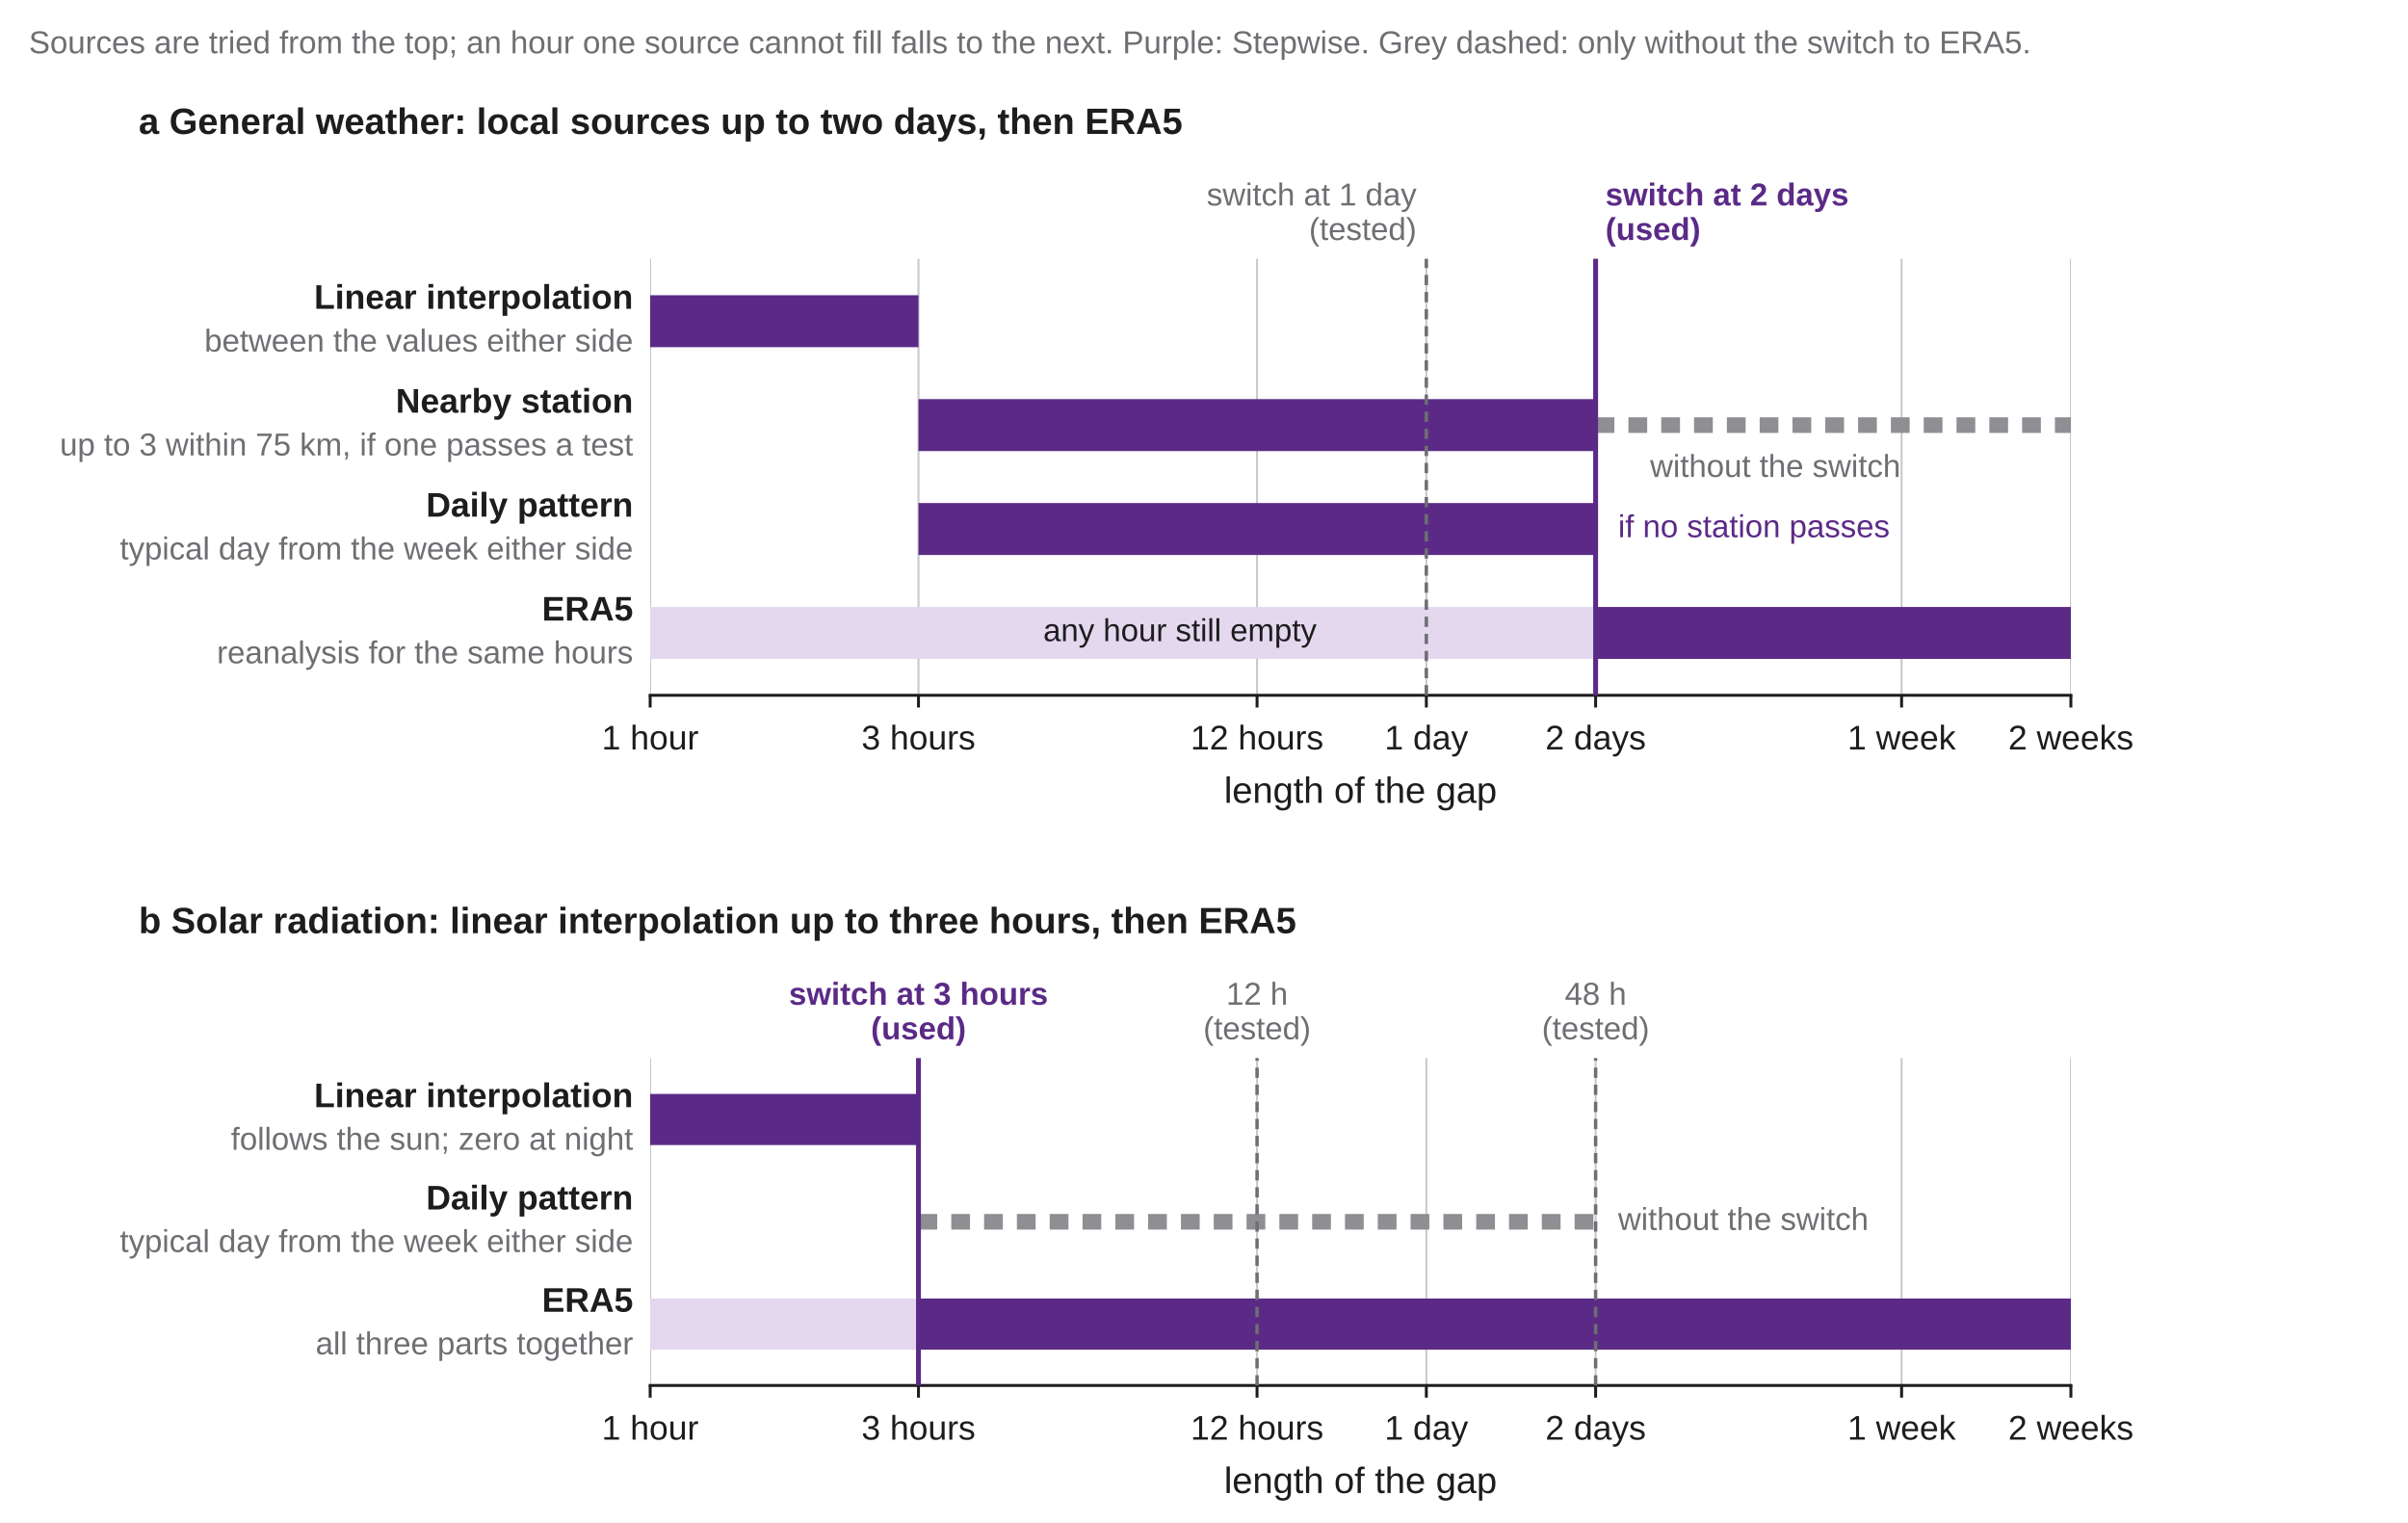
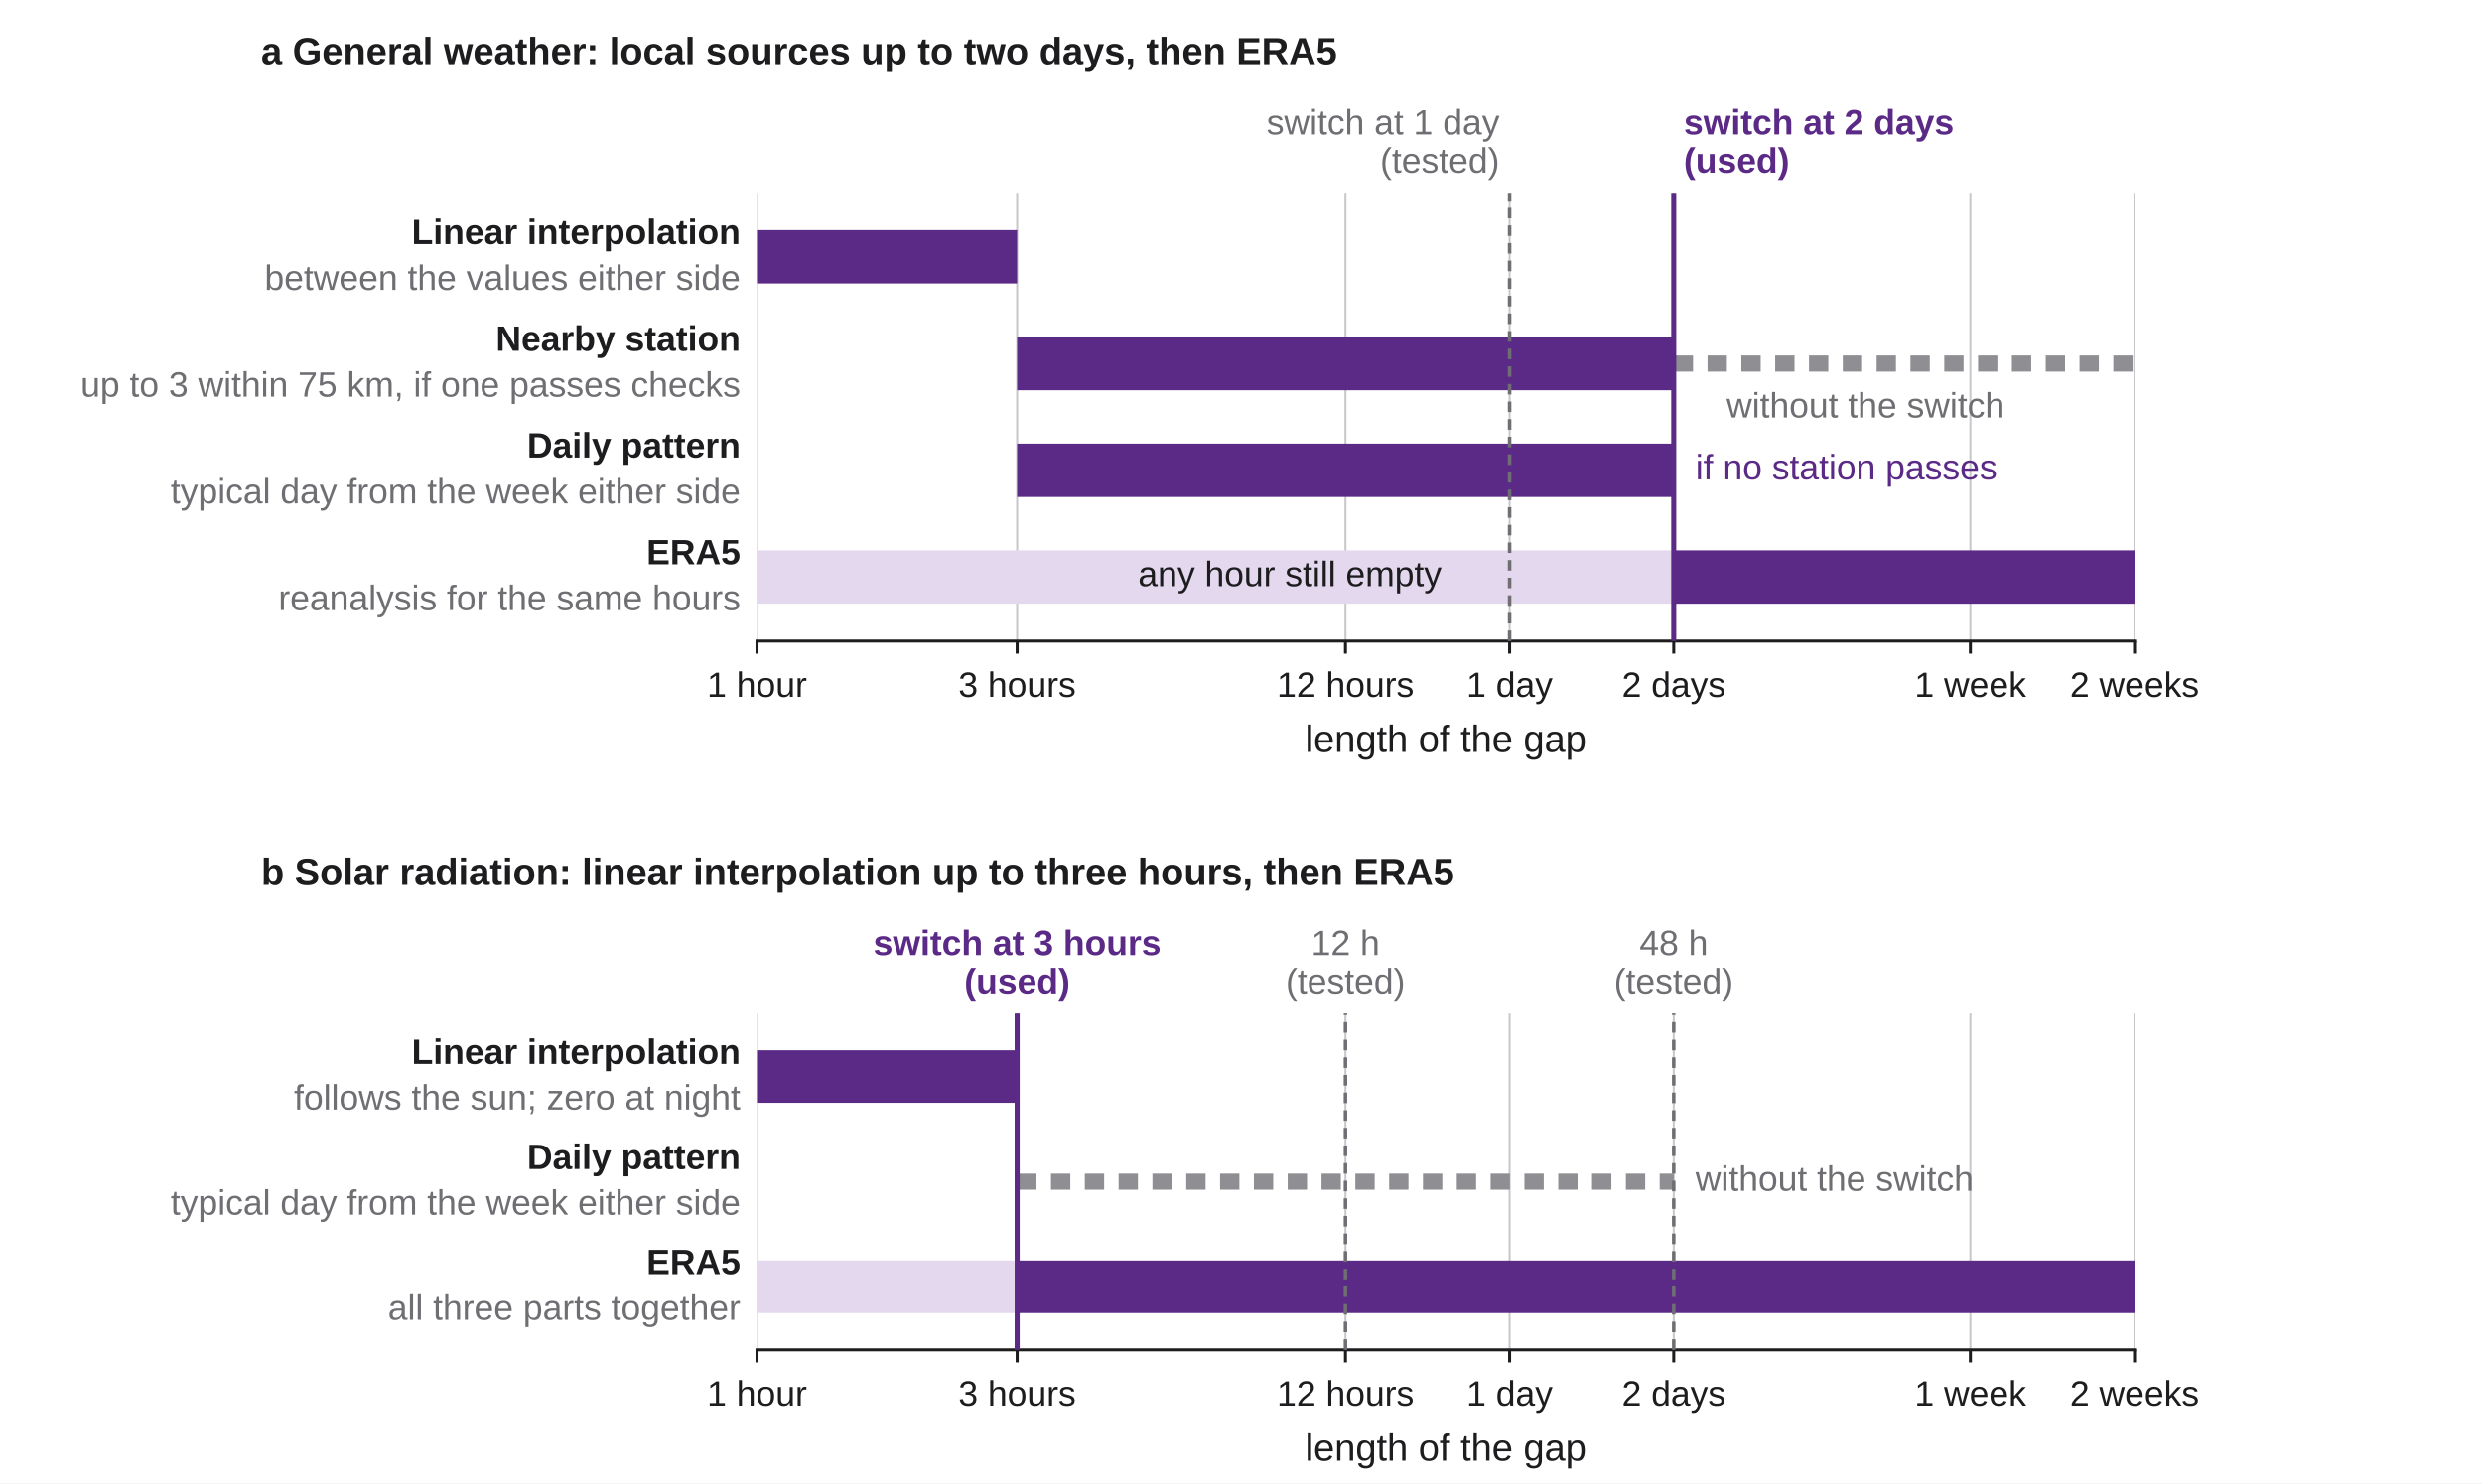
- <svg xmlns="http://www.w3.org/2000/svg" xmlns:xlink="http://www.w3.org/1999/xlink" width="493.228pt" height="311.811pt" viewBox="0 0 493.228 311.811" version="1.1">
+ <svg xmlns="http://www.w3.org/2000/svg" xmlns:xlink="http://www.w3.org/1999/xlink" width="493.228pt" height="294.803pt" viewBox="0 0 493.228 294.803" version="1.1">
  <defs>
    <style type="text/css">*{stroke-linejoin: round; stroke-linecap: butt}</style>
  </defs>
  <g id="figure_1">
    <g id="patch_1">
-       <path d="M 0 311.811  L 493.228 311.811  L 493.228 0  L 0 0  z " style="fill: #ffffff" />
+       <path d="M 0 294.803  L 493.228 294.803  L 493.228 0  L 0 0  z " style="fill: #ffffff" />
    </g>
    <g id="axes_1">
      <g id="patch_2">
-         <path d="M 133.172 142.399  L 424.176 142.399  L 424.176 53.008  L 133.172 53.008  z " style="fill: #ffffff" />
+         <path d="M 150.435 127.408  L 424.176 127.408  L 424.176 38.324  L 150.435 38.324  z " style="fill: #ffffff" />
      </g>
      <g id="matplotlib.axis_1">
        <g id="xtick_1">
          <g id="line2d_1">
-             <path d="M 133.172 142.399  L 133.172 53.008  " clip-path="url(#p5caed50d46)" style="fill: none; stroke: #c7c7cc; stroke-width: 0.4; stroke-linecap: square" />
+             <path d="M 150.435 127.408  L 150.435 38.324  " clip-path="url(#peda3f1a94f)" style="fill: none; stroke: #c7c7cc; stroke-width: 0.4; stroke-linecap: square" />
          </g>
          <g id="line2d_2">
            <defs>
-               <path id="m3ba57d6ce1" d="M 0 0  L 0 2.5  " style="stroke: #1d1d1f; stroke-width: 0.6" />
+               <path id="m4fc2be08fc" d="M 0 0  L 0 2.5  " style="stroke: #1d1d1f; stroke-width: 0.6" />
            </defs>
            <g>
-               <use xlink:href="#m3ba57d6ce1" x="133.172" y="142.399" style="fill: #1d1d1f; stroke: #1d1d1f; stroke-width: 0.6" />
+               <use xlink:href="#m4fc2be08fc" x="150.435" y="127.408" style="fill: #1d1d1f; stroke: #1d1d1f; stroke-width: 0.6" />
            </g>
          </g>
          <g id="text_1">
-             <text style="font-size: 7px; font-family: 'Arial', 'Helvetica', 'Liberation Sans', 'DejaVu Sans', sans-serif; text-anchor: middle; fill: #1d1d1f" x="133.172" y="153.495" transform="rotate(-0 133.1717 153.4949)">1 hour</text>
+             <text style="font-size: 7px; font-family: 'Arial', 'Helvetica', 'Liberation Sans', 'DejaVu Sans', sans-serif; text-anchor: middle; fill: #1d1d1f" x="150.435" y="138.504" transform="rotate(-0 150.4346 138.504)">1 hour</text>
          </g>
        </g>
        <g id="xtick_2">
          <g id="line2d_3">
-             <path d="M 188.13 142.399  L 188.13 53.008  " clip-path="url(#p5caed50d46)" style="fill: none; stroke: #c7c7cc; stroke-width: 0.4; stroke-linecap: square" />
+             <path d="M 202.133 127.408  L 202.133 38.324  " clip-path="url(#peda3f1a94f)" style="fill: none; stroke: #c7c7cc; stroke-width: 0.4; stroke-linecap: square" />
          </g>
          <g id="line2d_4">
            <g>
-               <use xlink:href="#m3ba57d6ce1" x="188.13" y="142.399" style="fill: #1d1d1f; stroke: #1d1d1f; stroke-width: 0.6" />
+               <use xlink:href="#m4fc2be08fc" x="202.133" y="127.408" style="fill: #1d1d1f; stroke: #1d1d1f; stroke-width: 0.6" />
            </g>
          </g>
          <g id="text_2">
-             <text style="font-size: 7px; font-family: 'Arial', 'Helvetica', 'Liberation Sans', 'DejaVu Sans', sans-serif; text-anchor: middle; fill: #1d1d1f" x="188.13" y="153.495" transform="rotate(-0 188.1304 153.4949)">3 hours</text>
+             <text style="font-size: 7px; font-family: 'Arial', 'Helvetica', 'Liberation Sans', 'DejaVu Sans', sans-serif; text-anchor: middle; fill: #1d1d1f" x="202.133" y="138.504" transform="rotate(-0 202.1332 138.504)">3 hours</text>
          </g>
        </g>
        <g id="xtick_3">
          <g id="line2d_5">
-             <path d="M 257.481 142.399  L 257.481 53.008  " clip-path="url(#p5caed50d46)" style="fill: none; stroke: #c7c7cc; stroke-width: 0.4; stroke-linecap: square" />
+             <path d="M 267.369 127.408  L 267.369 38.324  " clip-path="url(#peda3f1a94f)" style="fill: none; stroke: #c7c7cc; stroke-width: 0.4; stroke-linecap: square" />
          </g>
          <g id="line2d_6">
            <g>
-               <use xlink:href="#m3ba57d6ce1" x="257.481" y="142.399" style="fill: #1d1d1f; stroke: #1d1d1f; stroke-width: 0.6" />
+               <use xlink:href="#m4fc2be08fc" x="267.369" y="127.408" style="fill: #1d1d1f; stroke: #1d1d1f; stroke-width: 0.6" />
            </g>
          </g>
          <g id="text_3">
-             <text style="font-size: 7px; font-family: 'Arial', 'Helvetica', 'Liberation Sans', 'DejaVu Sans', sans-serif; text-anchor: middle; fill: #1d1d1f" x="257.481" y="153.495" transform="rotate(-0 257.4807 153.4949)">12 hours</text>
+             <text style="font-size: 7px; font-family: 'Arial', 'Helvetica', 'Liberation Sans', 'DejaVu Sans', sans-serif; text-anchor: middle; fill: #1d1d1f" x="267.369" y="138.504" transform="rotate(-0 267.3694 138.504)">12 hours</text>
          </g>
        </g>
        <g id="xtick_4">
          <g id="line2d_7">
-             <path d="M 292.156 142.399  L 292.156 53.008  " clip-path="url(#p5caed50d46)" style="fill: none; stroke: #c7c7cc; stroke-width: 0.4; stroke-linecap: square" />
+             <path d="M 299.988 127.408  L 299.988 38.324  " clip-path="url(#peda3f1a94f)" style="fill: none; stroke: #c7c7cc; stroke-width: 0.4; stroke-linecap: square" />
          </g>
          <g id="line2d_8">
            <g>
-               <use xlink:href="#m3ba57d6ce1" x="292.156" y="142.399" style="fill: #1d1d1f; stroke: #1d1d1f; stroke-width: 0.6" />
+               <use xlink:href="#m4fc2be08fc" x="299.988" y="127.408" style="fill: #1d1d1f; stroke: #1d1d1f; stroke-width: 0.6" />
            </g>
          </g>
          <g id="text_4">
-             <text style="font-size: 7px; font-family: 'Arial', 'Helvetica', 'Liberation Sans', 'DejaVu Sans', sans-serif; text-anchor: middle; fill: #1d1d1f" x="292.156" y="153.495" transform="rotate(-0 292.1558 153.4949)">1 day</text>
+             <text style="font-size: 7px; font-family: 'Arial', 'Helvetica', 'Liberation Sans', 'DejaVu Sans', sans-serif; text-anchor: middle; fill: #1d1d1f" x="299.988" y="138.504" transform="rotate(-0 299.9876 138.504)">1 day</text>
          </g>
        </g>
        <g id="xtick_5">
          <g id="line2d_9">
-             <path d="M 326.831 142.399  L 326.831 53.008  " clip-path="url(#p5caed50d46)" style="fill: none; stroke: #c7c7cc; stroke-width: 0.4; stroke-linecap: square" />
+             <path d="M 332.606 127.408  L 332.606 38.324  " clip-path="url(#peda3f1a94f)" style="fill: none; stroke: #c7c7cc; stroke-width: 0.4; stroke-linecap: square" />
          </g>
          <g id="line2d_10">
            <g>
-               <use xlink:href="#m3ba57d6ce1" x="326.831" y="142.399" style="fill: #1d1d1f; stroke: #1d1d1f; stroke-width: 0.6" />
+               <use xlink:href="#m4fc2be08fc" x="332.606" y="127.408" style="fill: #1d1d1f; stroke: #1d1d1f; stroke-width: 0.6" />
            </g>
          </g>
          <g id="text_5">
-             <text style="font-size: 7px; font-family: 'Arial', 'Helvetica', 'Liberation Sans', 'DejaVu Sans', sans-serif; text-anchor: middle; fill: #1d1d1f" x="326.831" y="153.495" transform="rotate(-0 326.831 153.4949)">2 days</text>
+             <text style="font-size: 7px; font-family: 'Arial', 'Helvetica', 'Liberation Sans', 'DejaVu Sans', sans-serif; text-anchor: middle; fill: #1d1d1f" x="332.606" y="138.504" transform="rotate(-0 332.6057 138.504)">2 days</text>
          </g>
        </g>
        <g id="xtick_6">
          <g id="line2d_11">
-             <path d="M 389.501 142.399  L 389.501 53.008  " clip-path="url(#p5caed50d46)" style="fill: none; stroke: #c7c7cc; stroke-width: 0.4; stroke-linecap: square" />
+             <path d="M 391.558 127.408  L 391.558 38.324  " clip-path="url(#peda3f1a94f)" style="fill: none; stroke: #c7c7cc; stroke-width: 0.4; stroke-linecap: square" />
          </g>
          <g id="line2d_12">
            <g>
-               <use xlink:href="#m3ba57d6ce1" x="389.501" y="142.399" style="fill: #1d1d1f; stroke: #1d1d1f; stroke-width: 0.6" />
+               <use xlink:href="#m4fc2be08fc" x="391.558" y="127.408" style="fill: #1d1d1f; stroke: #1d1d1f; stroke-width: 0.6" />
            </g>
          </g>
          <g id="text_6">
-             <text style="font-size: 7px; font-family: 'Arial', 'Helvetica', 'Liberation Sans', 'DejaVu Sans', sans-serif; text-anchor: middle; fill: #1d1d1f" x="389.501" y="153.495" transform="rotate(-0 389.5012 153.4949)">1 week</text>
+             <text style="font-size: 7px; font-family: 'Arial', 'Helvetica', 'Liberation Sans', 'DejaVu Sans', sans-serif; text-anchor: middle; fill: #1d1d1f" x="391.558" y="138.504" transform="rotate(-0 391.5582 138.504)">1 week</text>
          </g>
        </g>
        <g id="xtick_7">
          <g id="line2d_13">
-             <path d="M 424.176 142.399  L 424.176 53.008  " clip-path="url(#p5caed50d46)" style="fill: none; stroke: #c7c7cc; stroke-width: 0.4; stroke-linecap: square" />
+             <path d="M 424.176 127.408  L 424.176 38.324  " clip-path="url(#peda3f1a94f)" style="fill: none; stroke: #c7c7cc; stroke-width: 0.4; stroke-linecap: square" />
          </g>
          <g id="line2d_14">
            <g>
-               <use xlink:href="#m3ba57d6ce1" x="424.176" y="142.399" style="fill: #1d1d1f; stroke: #1d1d1f; stroke-width: 0.6" />
+               <use xlink:href="#m4fc2be08fc" x="424.176" y="127.408" style="fill: #1d1d1f; stroke: #1d1d1f; stroke-width: 0.6" />
            </g>
          </g>
          <g id="text_7">
-             <text style="font-size: 7px; font-family: 'Arial', 'Helvetica', 'Liberation Sans', 'DejaVu Sans', sans-serif; text-anchor: middle; fill: #1d1d1f" x="424.176" y="153.495" transform="rotate(-0 424.1764 153.4949)">2 weeks</text>
+             <text style="font-size: 7px; font-family: 'Arial', 'Helvetica', 'Liberation Sans', 'DejaVu Sans', sans-serif; text-anchor: middle; fill: #1d1d1f" x="424.176" y="138.504" transform="rotate(-0 424.1764 138.504)">2 weeks</text>
          </g>
        </g>
        <g id="text_8">
-           <text style="font-size: 7.5px; font-family: 'Arial', 'Helvetica', 'Liberation Sans', 'DejaVu Sans', sans-serif; text-anchor: middle; fill: #1d1d1f" x="278.674" y="164.428" transform="rotate(-0 278.674 164.4283)">length of the gap</text>
+           <text style="font-size: 7.5px; font-family: 'Arial', 'Helvetica', 'Liberation Sans', 'DejaVu Sans', sans-serif; text-anchor: middle; fill: #1d1d1f" x="287.306" y="149.437" transform="rotate(-0 287.3055 149.4373)">length of the gap</text>
        </g>
      </g>
      <g id="matplotlib.axis_2">
        <g id="ytick_1">
          <g id="line2d_15" />
        </g>
        <g id="ytick_2">
          <g id="line2d_16" />
        </g>
        <g id="ytick_3">
          <g id="line2d_17" />
        </g>
        <g id="ytick_4">
          <g id="line2d_18" />
        </g>
      </g>
      <g id="line2d_19">
-         <path d="M 326.831 87.062  L 424.176 87.062  " clip-path="url(#p5caed50d46)" style="fill: none; stroke-dasharray: 3.84,2.88; stroke-dashoffset: 0; stroke: #8e8e93; stroke-width: 3.2" />
+         <path d="M 332.606 72.261  L 424.176 72.261  " clip-path="url(#peda3f1a94f)" style="fill: none; stroke-dasharray: 3.84,2.88; stroke-dashoffset: 0; stroke: #8e8e93; stroke-width: 3.2" />
      </g>
      <g id="patch_3">
-         <path d="M 133.172 142.399  L 424.176 142.399  " style="fill: none; stroke: #1d1d1f; stroke-width: 0.6; stroke-linejoin: miter; stroke-linecap: square" />
+         <path d="M 150.435 127.408  L 424.176 127.408  " style="fill: none; stroke: #1d1d1f; stroke-width: 0.6; stroke-linejoin: miter; stroke-linecap: square" />
      </g>
      <g id="text_9">
-         <text style="font-weight: 700; font-size: 7px; font-family: 'Arial', 'Helvetica', 'Liberation Sans', 'DejaVu Sans', sans-serif; text-anchor: end; fill: #1d1d1f" x="129.68" y="63.241" transform="rotate(-0 129.6796 63.24068)">Linear interpolation</text>
+         <text style="font-weight: 700; font-size: 7px; font-family: 'Arial', 'Helvetica', 'Liberation Sans', 'DejaVu Sans', sans-serif; text-anchor: end; fill: #1d1d1f" x="147.15" y="48.517" transform="rotate(-0 147.1497 48.51694)">Linear interpolation</text>
      </g>
      <g id="text_10">
-         <text style="font-size: 6.5px; font-family: 'Arial', 'Helvetica', 'Liberation Sans', 'DejaVu Sans', sans-serif; text-anchor: end; fill: #6e6e73" x="129.68" y="72" transform="rotate(-0 129.6796 72.00002)">between the values either side</text>
+         <text style="font-size: 7px; font-family: 'Arial', 'Helvetica', 'Liberation Sans', 'DejaVu Sans', sans-serif; text-anchor: end; fill: #6e6e73" x="147.15" y="57.632" transform="rotate(-0 147.1497 57.63152)">between the values either side</text>
      </g>
      <g id="text_11">
-         <text style="font-weight: 700; font-size: 7px; font-family: 'Arial', 'Helvetica', 'Liberation Sans', 'DejaVu Sans', sans-serif; text-anchor: end; fill: #1d1d1f" x="129.68" y="84.524" transform="rotate(-0 129.6796 84.52421)">Nearby station</text>
+         <text style="font-weight: 700; font-size: 7px; font-family: 'Arial', 'Helvetica', 'Liberation Sans', 'DejaVu Sans', sans-serif; text-anchor: end; fill: #1d1d1f" x="147.15" y="69.727" transform="rotate(-0 147.1497 69.72727)">Nearby station</text>
      </g>
      <g id="text_12">
-         <text style="font-size: 6.5px; font-family: 'Arial', 'Helvetica', 'Liberation Sans', 'DejaVu Sans', sans-serif; text-anchor: end; fill: #6e6e73" x="129.68" y="93.284" transform="rotate(-0 129.6796 93.28356)">up to 3 within 75 km, if one passes a test</text>
+         <text style="font-size: 7px; font-family: 'Arial', 'Helvetica', 'Liberation Sans', 'DejaVu Sans', sans-serif; text-anchor: end; fill: #6e6e73" x="147.15" y="78.842" transform="rotate(-0 147.1497 78.84185)">up to 3 within 75 km, if one passes checks</text>
      </g>
      <g id="text_13">
-         <text style="font-weight: 700; font-size: 7px; font-family: 'Arial', 'Helvetica', 'Liberation Sans', 'DejaVu Sans', sans-serif; text-anchor: end; fill: #1d1d1f" x="129.68" y="105.808" transform="rotate(-0 129.6796 105.8078)">Daily pattern</text>
+         <text style="font-weight: 700; font-size: 7px; font-family: 'Arial', 'Helvetica', 'Liberation Sans', 'DejaVu Sans', sans-serif; text-anchor: end; fill: #1d1d1f" x="147.15" y="90.938" transform="rotate(-0 147.1497 90.9376)">Daily pattern</text>
      </g>
      <g id="text_14">
-         <text style="font-size: 6.5px; font-family: 'Arial', 'Helvetica', 'Liberation Sans', 'DejaVu Sans', sans-serif; text-anchor: end; fill: #6e6e73" x="129.68" y="114.567" transform="rotate(-0 129.6796 114.5671)">typical day from the week either side</text>
+         <text style="font-size: 7px; font-family: 'Arial', 'Helvetica', 'Liberation Sans', 'DejaVu Sans', sans-serif; text-anchor: end; fill: #6e6e73" x="147.15" y="100.052" transform="rotate(-0 147.1497 100.0522)">typical day from the week either side</text>
      </g>
      <g id="text_15">
-         <text style="font-weight: 700; font-size: 7px; font-family: 'Arial', 'Helvetica', 'Liberation Sans', 'DejaVu Sans', sans-serif; text-anchor: end; fill: #1d1d1f" x="129.68" y="127.091" transform="rotate(-0 129.6796 127.0913)">ERA5</text>
+         <text style="font-weight: 700; font-size: 7px; font-family: 'Arial', 'Helvetica', 'Liberation Sans', 'DejaVu Sans', sans-serif; text-anchor: end; fill: #1d1d1f" x="147.15" y="112.148" transform="rotate(-0 147.1497 112.1479)">ERA5</text>
      </g>
      <g id="text_16">
-         <text style="font-size: 6.5px; font-family: 'Arial', 'Helvetica', 'Liberation Sans', 'DejaVu Sans', sans-serif; text-anchor: end; fill: #6e6e73" x="129.68" y="135.851" transform="rotate(-0 129.6796 135.8506)">reanalysis for the same hours</text>
+         <text style="font-size: 7px; font-family: 'Arial', 'Helvetica', 'Liberation Sans', 'DejaVu Sans', sans-serif; text-anchor: end; fill: #6e6e73" x="147.15" y="121.263" transform="rotate(-0 147.1497 121.2625)">reanalysis for the same hours</text>
      </g>
      <g id="text_17">
-         <text style="font-weight: 700; font-size: 7.5px; font-family: 'Arial', 'Helvetica', 'Liberation Sans', 'DejaVu Sans', sans-serif; text-anchor: start; fill: #1d1d1f" x="28.41" y="27.43" transform="rotate(-0 28.40995 27.4295)">a  General weather: local sources up to two days, then ERA5</text>
+         <text style="font-weight: 700; font-size: 7.5px; font-family: 'Arial', 'Helvetica', 'Liberation Sans', 'DejaVu Sans', sans-serif; text-anchor: start; fill: #1d1d1f" x="51.888" y="12.746" transform="rotate(-0 51.88762 12.74604)">a  General weather: local sources up to two days, then ERA5</text>
      </g>
      <g id="patch_4">
-         <path d="M 133.172 60.457  L 188.13 60.457  L 188.13 71.099  L 133.172 71.099  z " clip-path="url(#p5caed50d46)" style="fill: #5b2a86" />
+         <path d="M 150.435 45.748  L 202.133 45.748  L 202.133 56.353  L 150.435 56.353  z " clip-path="url(#peda3f1a94f)" style="fill: #5b2a86" />
      </g>
      <g id="patch_5">
-         <path d="M 188.13 81.741  L 326.831 81.741  L 326.831 92.382  L 188.13 92.382  z " clip-path="url(#p5caed50d46)" style="fill: #5b2a86" />
+         <path d="M 202.133 66.958  L 332.606 66.958  L 332.606 77.564  L 202.133 77.564  z " clip-path="url(#peda3f1a94f)" style="fill: #5b2a86" />
      </g>
      <g id="patch_6">
-         <path d="M 188.13 103.024  L 326.831 103.024  L 326.831 113.666  L 188.13 113.666  z " clip-path="url(#p5caed50d46)" style="fill: #5b2a86" />
+         <path d="M 202.133 88.169  L 332.606 88.169  L 332.606 98.774  L 202.133 98.774  z " clip-path="url(#peda3f1a94f)" style="fill: #5b2a86" />
      </g>
      <g id="text_18">
-         <text style="font-size: 6.5px; font-family: 'Arial', 'Helvetica', 'Liberation Sans', 'DejaVu Sans', sans-serif; text-anchor: start; fill: #5b2a86" x="331.439" y="110.027" transform="rotate(-0 331.4385 110.0272)">if no station passes</text>
+         <text style="font-size: 7px; font-family: 'Arial', 'Helvetica', 'Liberation Sans', 'DejaVu Sans', sans-serif; text-anchor: start; fill: #5b2a86" x="336.94" y="95.283" transform="rotate(-0 336.9399 95.28278)">if no station passes</text>
      </g>
      <g id="patch_7">
-         <path d="M 133.172 124.308  L 326.831 124.308  L 326.831 134.949  L 133.172 134.949  z " clip-path="url(#p5caed50d46)" style="fill: #e4d8ef" />
+         <path d="M 150.435 109.379  L 332.606 109.379  L 332.606 119.984  L 150.435 119.984  z " clip-path="url(#peda3f1a94f)" style="fill: #e4d8ef" />
      </g>
      <g id="patch_8">
-         <path d="M 326.831 124.308  L 424.176 124.308  L 424.176 134.949  L 326.831 134.949  z " clip-path="url(#p5caed50d46)" style="fill: #5b2a86" />
+         <path d="M 332.606 109.379  L 424.176 109.379  L 424.176 119.984  L 332.606 119.984  z " clip-path="url(#peda3f1a94f)" style="fill: #5b2a86" />
      </g>
      <g id="text_19">
-         <text style="font-size: 6.5px; font-family: 'Arial', 'Helvetica', 'Liberation Sans', 'DejaVu Sans', sans-serif; text-anchor: start; fill: #6e6e73" x="337.994" y="97.683" transform="rotate(-0 337.9939 97.68275)">without the switch</text>
+         <text style="font-size: 7px; font-family: 'Arial', 'Helvetica', 'Liberation Sans', 'DejaVu Sans', sans-serif; text-anchor: start; fill: #6e6e73" x="343.106" y="82.981" transform="rotate(-0 343.1064 82.98079)">without the switch</text>
      </g>
      <g id="text_20">
-         <text style="font-size: 6.5px; font-family: 'Arial', 'Helvetica', 'Liberation Sans', 'DejaVu Sans', sans-serif; fill: #6e6e73" transform="translate(247.1654 42.07831)">switch at 1 day</text>
-         <text style="font-size: 6.5px; font-family: 'Arial', 'Helvetica', 'Liberation Sans', 'DejaVu Sans', sans-serif; fill: #6e6e73" transform="translate(268.1219 49.15277)">(tested)</text>
+         <text style="font-size: 7px; font-family: 'Arial', 'Helvetica', 'Liberation Sans', 'DejaVu Sans', sans-serif; fill: #6e6e73" transform="translate(251.6902 26.70795)">switch at 1 day</text>
+         <text style="font-size: 7px; font-family: 'Arial', 'Helvetica', 'Liberation Sans', 'DejaVu Sans', sans-serif; fill: #6e6e73" transform="translate(274.2587 34.32661)">(tested)</text>
      </g>
      <g id="text_21">
-         <text style="font-weight: 700; font-size: 6.5px; font-family: 'Arial', 'Helvetica', 'Liberation Sans', 'DejaVu Sans', sans-serif; fill: #5b2a86" transform="translate(328.831 42.07831)">switch at 2 days</text>
-         <text style="font-weight: 700; font-size: 6.5px; font-family: 'Arial', 'Helvetica', 'Liberation Sans', 'DejaVu Sans', sans-serif; fill: #5b2a86" transform="translate(328.831 49.15277)">(used)</text>
+         <text style="font-weight: 700; font-size: 7px; font-family: 'Arial', 'Helvetica', 'Liberation Sans', 'DejaVu Sans', sans-serif; fill: #5b2a86" transform="translate(334.6057 26.70795)">switch at 2 days</text>
+         <text style="font-weight: 700; font-size: 7px; font-family: 'Arial', 'Helvetica', 'Liberation Sans', 'DejaVu Sans', sans-serif; fill: #5b2a86" transform="translate(334.6057 34.32661)">(used)</text>
      </g>
      <g id="line2d_20">
-         <path d="M 292.156 142.399  L 292.156 53.008  " clip-path="url(#p5caed50d46)" style="fill: none; stroke-dasharray: 2.1,1.4; stroke-dashoffset: 0; stroke: #6e6e73; stroke-width: 0.7" />
+         <path d="M 299.988 127.408  L 299.988 38.324  " clip-path="url(#peda3f1a94f)" style="fill: none; stroke-dasharray: 2.1,1.4; stroke-dashoffset: 0; stroke: #6e6e73; stroke-width: 0.7" />
      </g>
      <g id="line2d_21">
-         <path d="M 326.831 142.399  L 326.831 53.008  " clip-path="url(#p5caed50d46)" style="fill: none; stroke: #5b2a86; stroke-linecap: square" />
+         <path d="M 332.606 127.408  L 332.606 38.324  " clip-path="url(#peda3f1a94f)" style="fill: none; stroke: #5b2a86; stroke-linecap: square" />
      </g>
      <g id="text_22">
-         <text style="font-size: 6.5px; font-family: 'Arial', 'Helvetica', 'Liberation Sans', 'DejaVu Sans', sans-serif; text-anchor: start; fill: #1d1d1f" x="213.685" y="131.311" transform="rotate(-0 213.6848 131.3107)">any hour still empty</text>
+         <text style="font-size: 7px; font-family: 'Arial', 'Helvetica', 'Liberation Sans', 'DejaVu Sans', sans-serif; text-anchor: start; fill: #1d1d1f" x="226.172" y="116.493" transform="rotate(-0 226.1716 116.4931)">any hour still empty</text>
      </g>
    </g>
    <g id="axes_2">
      <g id="patch_9">
-         <path d="M 133.172 283.748  L 424.176 283.748  L 424.176 216.705  L 133.172 216.705  z " style="fill: #ffffff" />
+         <path d="M 150.435 268.271  L 424.176 268.271  L 424.176 201.458  L 150.435 201.458  z " style="fill: #ffffff" />
      </g>
      <g id="matplotlib.axis_3">
        <g id="xtick_8">
          <g id="line2d_22">
-             <path d="M 133.172 283.748  L 133.172 216.705  " clip-path="url(#p86ce5a189a)" style="fill: none; stroke: #c7c7cc; stroke-width: 0.4; stroke-linecap: square" />
+             <path d="M 150.435 268.271  L 150.435 201.458  " clip-path="url(#p2f4f4f290e)" style="fill: none; stroke: #c7c7cc; stroke-width: 0.4; stroke-linecap: square" />
          </g>
          <g id="line2d_23">
            <g>
-               <use xlink:href="#m3ba57d6ce1" x="133.172" y="283.748" style="fill: #1d1d1f; stroke: #1d1d1f; stroke-width: 0.6" />
+               <use xlink:href="#m4fc2be08fc" x="150.435" y="268.271" style="fill: #1d1d1f; stroke: #1d1d1f; stroke-width: 0.6" />
            </g>
          </g>
          <g id="text_23">
-             <text style="font-size: 7px; font-family: 'Arial', 'Helvetica', 'Liberation Sans', 'DejaVu Sans', sans-serif; text-anchor: middle; fill: #1d1d1f" x="133.172" y="294.844" transform="rotate(-0 133.1717 294.8442)">1 hour</text>
+             <text style="font-size: 7px; font-family: 'Arial', 'Helvetica', 'Liberation Sans', 'DejaVu Sans', sans-serif; text-anchor: middle; fill: #1d1d1f" x="150.435" y="279.367" transform="rotate(-0 150.4346 279.3671)">1 hour</text>
          </g>
        </g>
        <g id="xtick_9">
          <g id="line2d_24">
-             <path d="M 188.13 283.748  L 188.13 216.705  " clip-path="url(#p86ce5a189a)" style="fill: none; stroke: #c7c7cc; stroke-width: 0.4; stroke-linecap: square" />
+             <path d="M 202.133 268.271  L 202.133 201.458  " clip-path="url(#p2f4f4f290e)" style="fill: none; stroke: #c7c7cc; stroke-width: 0.4; stroke-linecap: square" />
          </g>
          <g id="line2d_25">
            <g>
-               <use xlink:href="#m3ba57d6ce1" x="188.13" y="283.748" style="fill: #1d1d1f; stroke: #1d1d1f; stroke-width: 0.6" />
+               <use xlink:href="#m4fc2be08fc" x="202.133" y="268.271" style="fill: #1d1d1f; stroke: #1d1d1f; stroke-width: 0.6" />
            </g>
          </g>
          <g id="text_24">
-             <text style="font-size: 7px; font-family: 'Arial', 'Helvetica', 'Liberation Sans', 'DejaVu Sans', sans-serif; text-anchor: middle; fill: #1d1d1f" x="188.13" y="294.844" transform="rotate(-0 188.1304 294.8442)">3 hours</text>
+             <text style="font-size: 7px; font-family: 'Arial', 'Helvetica', 'Liberation Sans', 'DejaVu Sans', sans-serif; text-anchor: middle; fill: #1d1d1f" x="202.133" y="279.367" transform="rotate(-0 202.1332 279.3671)">3 hours</text>
          </g>
        </g>
        <g id="xtick_10">
          <g id="line2d_26">
-             <path d="M 257.481 283.748  L 257.481 216.705  " clip-path="url(#p86ce5a189a)" style="fill: none; stroke: #c7c7cc; stroke-width: 0.4; stroke-linecap: square" />
+             <path d="M 267.369 268.271  L 267.369 201.458  " clip-path="url(#p2f4f4f290e)" style="fill: none; stroke: #c7c7cc; stroke-width: 0.4; stroke-linecap: square" />
          </g>
          <g id="line2d_27">
            <g>
-               <use xlink:href="#m3ba57d6ce1" x="257.481" y="283.748" style="fill: #1d1d1f; stroke: #1d1d1f; stroke-width: 0.6" />
+               <use xlink:href="#m4fc2be08fc" x="267.369" y="268.271" style="fill: #1d1d1f; stroke: #1d1d1f; stroke-width: 0.6" />
            </g>
          </g>
          <g id="text_25">
-             <text style="font-size: 7px; font-family: 'Arial', 'Helvetica', 'Liberation Sans', 'DejaVu Sans', sans-serif; text-anchor: middle; fill: #1d1d1f" x="257.481" y="294.844" transform="rotate(-0 257.4807 294.8442)">12 hours</text>
+             <text style="font-size: 7px; font-family: 'Arial', 'Helvetica', 'Liberation Sans', 'DejaVu Sans', sans-serif; text-anchor: middle; fill: #1d1d1f" x="267.369" y="279.367" transform="rotate(-0 267.3694 279.3671)">12 hours</text>
          </g>
        </g>
        <g id="xtick_11">
          <g id="line2d_28">
-             <path d="M 292.156 283.748  L 292.156 216.705  " clip-path="url(#p86ce5a189a)" style="fill: none; stroke: #c7c7cc; stroke-width: 0.4; stroke-linecap: square" />
+             <path d="M 299.988 268.271  L 299.988 201.458  " clip-path="url(#p2f4f4f290e)" style="fill: none; stroke: #c7c7cc; stroke-width: 0.4; stroke-linecap: square" />
          </g>
          <g id="line2d_29">
            <g>
-               <use xlink:href="#m3ba57d6ce1" x="292.156" y="283.748" style="fill: #1d1d1f; stroke: #1d1d1f; stroke-width: 0.6" />
+               <use xlink:href="#m4fc2be08fc" x="299.988" y="268.271" style="fill: #1d1d1f; stroke: #1d1d1f; stroke-width: 0.6" />
            </g>
          </g>
          <g id="text_26">
-             <text style="font-size: 7px; font-family: 'Arial', 'Helvetica', 'Liberation Sans', 'DejaVu Sans', sans-serif; text-anchor: middle; fill: #1d1d1f" x="292.156" y="294.844" transform="rotate(-0 292.1558 294.8442)">1 day</text>
+             <text style="font-size: 7px; font-family: 'Arial', 'Helvetica', 'Liberation Sans', 'DejaVu Sans', sans-serif; text-anchor: middle; fill: #1d1d1f" x="299.988" y="279.367" transform="rotate(-0 299.9876 279.3671)">1 day</text>
          </g>
        </g>
        <g id="xtick_12">
          <g id="line2d_30">
-             <path d="M 326.831 283.748  L 326.831 216.705  " clip-path="url(#p86ce5a189a)" style="fill: none; stroke: #c7c7cc; stroke-width: 0.4; stroke-linecap: square" />
+             <path d="M 332.606 268.271  L 332.606 201.458  " clip-path="url(#p2f4f4f290e)" style="fill: none; stroke: #c7c7cc; stroke-width: 0.4; stroke-linecap: square" />
          </g>
          <g id="line2d_31">
            <g>
-               <use xlink:href="#m3ba57d6ce1" x="326.831" y="283.748" style="fill: #1d1d1f; stroke: #1d1d1f; stroke-width: 0.6" />
+               <use xlink:href="#m4fc2be08fc" x="332.606" y="268.271" style="fill: #1d1d1f; stroke: #1d1d1f; stroke-width: 0.6" />
            </g>
          </g>
          <g id="text_27">
-             <text style="font-size: 7px; font-family: 'Arial', 'Helvetica', 'Liberation Sans', 'DejaVu Sans', sans-serif; text-anchor: middle; fill: #1d1d1f" x="326.831" y="294.844" transform="rotate(-0 326.831 294.8442)">2 days</text>
+             <text style="font-size: 7px; font-family: 'Arial', 'Helvetica', 'Liberation Sans', 'DejaVu Sans', sans-serif; text-anchor: middle; fill: #1d1d1f" x="332.606" y="279.367" transform="rotate(-0 332.6057 279.3671)">2 days</text>
          </g>
        </g>
        <g id="xtick_13">
          <g id="line2d_32">
-             <path d="M 389.501 283.748  L 389.501 216.705  " clip-path="url(#p86ce5a189a)" style="fill: none; stroke: #c7c7cc; stroke-width: 0.4; stroke-linecap: square" />
+             <path d="M 391.558 268.271  L 391.558 201.458  " clip-path="url(#p2f4f4f290e)" style="fill: none; stroke: #c7c7cc; stroke-width: 0.4; stroke-linecap: square" />
          </g>
          <g id="line2d_33">
            <g>
-               <use xlink:href="#m3ba57d6ce1" x="389.501" y="283.748" style="fill: #1d1d1f; stroke: #1d1d1f; stroke-width: 0.6" />
+               <use xlink:href="#m4fc2be08fc" x="391.558" y="268.271" style="fill: #1d1d1f; stroke: #1d1d1f; stroke-width: 0.6" />
            </g>
          </g>
          <g id="text_28">
-             <text style="font-size: 7px; font-family: 'Arial', 'Helvetica', 'Liberation Sans', 'DejaVu Sans', sans-serif; text-anchor: middle; fill: #1d1d1f" x="389.501" y="294.844" transform="rotate(-0 389.5012 294.8442)">1 week</text>
+             <text style="font-size: 7px; font-family: 'Arial', 'Helvetica', 'Liberation Sans', 'DejaVu Sans', sans-serif; text-anchor: middle; fill: #1d1d1f" x="391.558" y="279.367" transform="rotate(-0 391.5582 279.3671)">1 week</text>
          </g>
        </g>
        <g id="xtick_14">
          <g id="line2d_34">
-             <path d="M 424.176 283.748  L 424.176 216.705  " clip-path="url(#p86ce5a189a)" style="fill: none; stroke: #c7c7cc; stroke-width: 0.4; stroke-linecap: square" />
+             <path d="M 424.176 268.271  L 424.176 201.458  " clip-path="url(#p2f4f4f290e)" style="fill: none; stroke: #c7c7cc; stroke-width: 0.4; stroke-linecap: square" />
          </g>
          <g id="line2d_35">
            <g>
-               <use xlink:href="#m3ba57d6ce1" x="424.176" y="283.748" style="fill: #1d1d1f; stroke: #1d1d1f; stroke-width: 0.6" />
+               <use xlink:href="#m4fc2be08fc" x="424.176" y="268.271" style="fill: #1d1d1f; stroke: #1d1d1f; stroke-width: 0.6" />
            </g>
          </g>
          <g id="text_29">
-             <text style="font-size: 7px; font-family: 'Arial', 'Helvetica', 'Liberation Sans', 'DejaVu Sans', sans-serif; text-anchor: middle; fill: #1d1d1f" x="424.176" y="294.844" transform="rotate(-0 424.1764 294.8442)">2 weeks</text>
+             <text style="font-size: 7px; font-family: 'Arial', 'Helvetica', 'Liberation Sans', 'DejaVu Sans', sans-serif; text-anchor: middle; fill: #1d1d1f" x="424.176" y="279.367" transform="rotate(-0 424.1764 279.3671)">2 weeks</text>
          </g>
        </g>
        <g id="text_30">
-           <text style="font-size: 7.5px; font-family: 'Arial', 'Helvetica', 'Liberation Sans', 'DejaVu Sans', sans-serif; text-anchor: middle; fill: #1d1d1f" x="278.674" y="305.778" transform="rotate(-0 278.674 305.7776)">length of the gap</text>
+           <text style="font-size: 7.5px; font-family: 'Arial', 'Helvetica', 'Liberation Sans', 'DejaVu Sans', sans-serif; text-anchor: middle; fill: #1d1d1f" x="287.306" y="290.3" transform="rotate(-0 287.3055 290.3004)">length of the gap</text>
        </g>
      </g>
      <g id="matplotlib.axis_4">
        <g id="ytick_5">
          <g id="line2d_36" />
        </g>
        <g id="ytick_6">
          <g id="line2d_37" />
        </g>
        <g id="ytick_7">
          <g id="line2d_38" />
        </g>
      </g>
      <g id="line2d_39">
-         <path d="M 188.13 250.226  L 326.831 250.226  " clip-path="url(#p86ce5a189a)" style="fill: none; stroke-dasharray: 3.84,2.88; stroke-dashoffset: 0; stroke: #8e8e93; stroke-width: 3.2" />
+         <path d="M 202.133 234.865  L 332.606 234.865  " clip-path="url(#p2f4f4f290e)" style="fill: none; stroke-dasharray: 3.84,2.88; stroke-dashoffset: 0; stroke: #8e8e93; stroke-width: 3.2" />
      </g>
      <g id="patch_10">
-         <path d="M 133.172 283.748  L 424.176 283.748  " style="fill: none; stroke: #1d1d1f; stroke-width: 0.6; stroke-linejoin: miter; stroke-linecap: square" />
+         <path d="M 150.435 268.271  L 424.176 268.271  " style="fill: none; stroke: #1d1d1f; stroke-width: 0.6; stroke-linejoin: miter; stroke-linecap: square" />
      </g>
      <g id="text_31">
-         <text style="font-weight: 700; font-size: 7px; font-family: 'Arial', 'Helvetica', 'Liberation Sans', 'DejaVu Sans', sans-serif; text-anchor: end; fill: #1d1d1f" x="129.68" y="226.755" transform="rotate(-0 129.6796 226.7548)">Linear interpolation</text>
+         <text style="font-weight: 700; font-size: 7px; font-family: 'Arial', 'Helvetica', 'Liberation Sans', 'DejaVu Sans', sans-serif; text-anchor: end; fill: #1d1d1f" x="147.15" y="211.469" transform="rotate(-0 147.1497 211.4686)">Linear interpolation</text>
      </g>
      <g id="text_32">
-         <text style="font-size: 6.5px; font-family: 'Arial', 'Helvetica', 'Liberation Sans', 'DejaVu Sans', sans-serif; text-anchor: end; fill: #6e6e73" x="129.68" y="235.474" transform="rotate(-0 129.6796 235.4742)">follows the sun; zero at night</text>
+         <text style="font-size: 7px; font-family: 'Arial', 'Helvetica', 'Liberation Sans', 'DejaVu Sans', sans-serif; text-anchor: end; fill: #6e6e73" x="147.15" y="220.543" transform="rotate(-0 147.1497 220.5434)">follows the sun; zero at night</text>
      </g>
      <g id="text_33">
-         <text style="font-weight: 700; font-size: 7px; font-family: 'Arial', 'Helvetica', 'Liberation Sans', 'DejaVu Sans', sans-serif; text-anchor: end; fill: #1d1d1f" x="129.68" y="247.706" transform="rotate(-0 129.6796 247.7058)">Daily pattern</text>
+         <text style="font-weight: 700; font-size: 7px; font-family: 'Arial', 'Helvetica', 'Liberation Sans', 'DejaVu Sans', sans-serif; text-anchor: end; fill: #1d1d1f" x="147.15" y="232.348" transform="rotate(-0 147.1497 232.3475)">Daily pattern</text>
      </g>
      <g id="text_34">
-         <text style="font-size: 6.5px; font-family: 'Arial', 'Helvetica', 'Liberation Sans', 'DejaVu Sans', sans-serif; text-anchor: end; fill: #6e6e73" x="129.68" y="256.425" transform="rotate(-0 129.6796 256.4252)">typical day from the week either side</text>
+         <text style="font-size: 7px; font-family: 'Arial', 'Helvetica', 'Liberation Sans', 'DejaVu Sans', sans-serif; text-anchor: end; fill: #6e6e73" x="147.15" y="241.422" transform="rotate(-0 147.1497 241.4223)">typical day from the week either side</text>
      </g>
      <g id="text_35">
-         <text style="font-weight: 700; font-size: 7px; font-family: 'Arial', 'Helvetica', 'Liberation Sans', 'DejaVu Sans', sans-serif; text-anchor: end; fill: #1d1d1f" x="129.68" y="268.657" transform="rotate(-0 129.6796 268.6567)">ERA5</text>
+         <text style="font-weight: 700; font-size: 7px; font-family: 'Arial', 'Helvetica', 'Liberation Sans', 'DejaVu Sans', sans-serif; text-anchor: end; fill: #1d1d1f" x="147.15" y="253.226" transform="rotate(-0 147.1497 253.2264)">ERA5</text>
      </g>
      <g id="text_36">
-         <text style="font-size: 6.5px; font-family: 'Arial', 'Helvetica', 'Liberation Sans', 'DejaVu Sans', sans-serif; text-anchor: end; fill: #6e6e73" x="129.68" y="277.376" transform="rotate(-0 129.6796 277.3762)">all three parts together</text>
+         <text style="font-size: 7px; font-family: 'Arial', 'Helvetica', 'Liberation Sans', 'DejaVu Sans', sans-serif; text-anchor: end; fill: #6e6e73" x="147.15" y="262.301" transform="rotate(-0 147.1497 262.3012)">all three parts together</text>
      </g>
      <g id="text_37">
-         <text style="font-weight: 700; font-size: 7.5px; font-family: 'Arial', 'Helvetica', 'Liberation Sans', 'DejaVu Sans', sans-serif; text-anchor: start; fill: #1d1d1f" x="28.41" y="191.127" transform="rotate(-0 28.40995 191.1265)">b  Solar radiation: linear interpolation up to three hours, then ERA5</text>
+         <text style="font-weight: 700; font-size: 7.5px; font-family: 'Arial', 'Helvetica', 'Liberation Sans', 'DejaVu Sans', sans-serif; text-anchor: start; fill: #1d1d1f" x="51.888" y="175.88" transform="rotate(-0 51.88762 175.88)">b  Solar radiation: linear interpolation up to three hours, then ERA5</text>
      </g>
      <g id="patch_11">
-         <path d="M 133.172 224.038  L 188.13 224.038  L 188.13 234.513  L 133.172 234.513  z " clip-path="url(#p86ce5a189a)" style="fill: #5b2a86" />
+         <path d="M 150.435 208.766  L 202.133 208.766  L 202.133 219.205  L 150.435 219.205  z " clip-path="url(#p2f4f4f290e)" style="fill: #5b2a86" />
      </g>
      <g id="text_38">
-         <text style="font-size: 6.5px; font-family: 'Arial', 'Helvetica', 'Liberation Sans', 'DejaVu Sans', sans-serif; text-anchor: start; fill: #6e6e73" x="331.439" y="251.909" transform="rotate(-0 331.4385 251.9086)">without the switch</text>
+         <text style="font-size: 7px; font-family: 'Arial', 'Helvetica', 'Liberation Sans', 'DejaVu Sans', sans-serif; text-anchor: start; fill: #6e6e73" x="336.94" y="236.676" transform="rotate(-0 336.9399 236.6761)">without the switch</text>
      </g>
      <g id="patch_12">
-         <path d="M 133.172 265.94  L 188.13 265.94  L 188.13 276.415  L 133.172 276.415  z " clip-path="url(#p86ce5a189a)" style="fill: #e4d8ef" />
+         <path d="M 150.435 250.524  L 202.133 250.524  L 202.133 260.963  L 150.435 260.963  z " clip-path="url(#p2f4f4f290e)" style="fill: #e4d8ef" />
      </g>
      <g id="patch_13">
-         <path d="M 188.13 265.94  L 424.176 265.94  L 424.176 276.415  L 188.13 276.415  z " clip-path="url(#p86ce5a189a)" style="fill: #5b2a86" />
+         <path d="M 202.133 250.524  L 424.176 250.524  L 424.176 260.963  L 202.133 260.963  z " clip-path="url(#p2f4f4f290e)" style="fill: #5b2a86" />
      </g>
      <g id="text_39">
-         <text style="font-weight: 700; font-size: 6.5px; font-family: 'Arial', 'Helvetica', 'Liberation Sans', 'DejaVu Sans', sans-serif; fill: #5b2a86" transform="translate(161.585 205.7753)">switch at 3 hours</text>
-         <text style="font-weight: 700; font-size: 6.5px; font-family: 'Arial', 'Helvetica', 'Liberation Sans', 'DejaVu Sans', sans-serif; fill: #5b2a86" transform="translate(178.3815 212.8498)">(used)</text>
+         <text style="font-weight: 700; font-size: 7px; font-family: 'Arial', 'Helvetica', 'Liberation Sans', 'DejaVu Sans', sans-serif; fill: #5b2a86" transform="translate(173.5458 189.8419)">switch at 3 hours</text>
+         <text style="font-weight: 700; font-size: 7px; font-family: 'Arial', 'Helvetica', 'Liberation Sans', 'DejaVu Sans', sans-serif; fill: #5b2a86" transform="translate(191.6343 197.4605)">(used)</text>
      </g>
      <g id="text_40">
-         <text style="font-size: 6.5px; font-family: 'Arial', 'Helvetica', 'Liberation Sans', 'DejaVu Sans', sans-serif; fill: #6e6e73" transform="translate(251.1559 205.7753)">12 h</text>
-         <text style="font-size: 6.5px; font-family: 'Arial', 'Helvetica', 'Liberation Sans', 'DejaVu Sans', sans-serif; fill: #6e6e73" transform="translate(246.4637 212.8498)">(tested)</text>
+         <text style="font-size: 7px; font-family: 'Arial', 'Helvetica', 'Liberation Sans', 'DejaVu Sans', sans-serif; fill: #6e6e73" transform="translate(260.5581 189.8419)">12 h</text>
+         <text style="font-size: 7px; font-family: 'Arial', 'Helvetica', 'Liberation Sans', 'DejaVu Sans', sans-serif; fill: #6e6e73" transform="translate(255.505 197.4605)">(tested)</text>
      </g>
      <g id="text_41">
-         <text style="font-size: 6.5px; font-family: 'Arial', 'Helvetica', 'Liberation Sans', 'DejaVu Sans', sans-serif; fill: #6e6e73" transform="translate(320.5062 205.7753)">48 h</text>
-         <text style="font-size: 6.5px; font-family: 'Arial', 'Helvetica', 'Liberation Sans', 'DejaVu Sans', sans-serif; fill: #6e6e73" transform="translate(315.814 212.8498)">(tested)</text>
+         <text style="font-size: 7px; font-family: 'Arial', 'Helvetica', 'Liberation Sans', 'DejaVu Sans', sans-serif; fill: #6e6e73" transform="translate(325.7944 189.8419)">48 h</text>
+         <text style="font-size: 7px; font-family: 'Arial', 'Helvetica', 'Liberation Sans', 'DejaVu Sans', sans-serif; fill: #6e6e73" transform="translate(320.7412 197.4605)">(tested)</text>
      </g>
      <g id="line2d_40">
-         <path d="M 188.13 283.748  L 188.13 216.705  " clip-path="url(#p86ce5a189a)" style="fill: none; stroke: #5b2a86; stroke-linecap: square" />
+         <path d="M 202.133 268.271  L 202.133 201.458  " clip-path="url(#p2f4f4f290e)" style="fill: none; stroke: #5b2a86; stroke-linecap: square" />
      </g>
      <g id="line2d_41">
-         <path d="M 257.481 283.748  L 257.481 216.705  " clip-path="url(#p86ce5a189a)" style="fill: none; stroke-dasharray: 2.1,1.4; stroke-dashoffset: 0; stroke: #6e6e73; stroke-width: 0.7" />
+         <path d="M 267.369 268.271  L 267.369 201.458  " clip-path="url(#p2f4f4f290e)" style="fill: none; stroke-dasharray: 2.1,1.4; stroke-dashoffset: 0; stroke: #6e6e73; stroke-width: 0.7" />
      </g>
      <g id="line2d_42">
-         <path d="M 326.831 283.748  L 326.831 216.705  " clip-path="url(#p86ce5a189a)" style="fill: none; stroke-dasharray: 2.1,1.4; stroke-dashoffset: 0; stroke: #6e6e73; stroke-width: 0.7" />
-       </g>
-     </g>
-     <g id="text_42">
-       <text style="font-size: 6.5px; font-family: 'Arial', 'Helvetica', 'Liberation Sans', 'DejaVu Sans', sans-serif; text-anchor: start; fill: #6e6e73" x="5.919" y="10.913" transform="rotate(-0 5.91874 10.91339)">Sources are tried from the top; an hour one source cannot fill falls to the next.  Purple: Stepwise.  Grey dashed: only without the switch to ERA5.</text>
+         <path d="M 332.606 268.271  L 332.606 201.458  " clip-path="url(#p2f4f4f290e)" style="fill: none; stroke-dasharray: 2.1,1.4; stroke-dashoffset: 0; stroke: #6e6e73; stroke-width: 0.7" />
+       </g>
    </g>
  </g>
  <defs>
-     <clipPath id="p5caed50d46">
-       <rect x="133.172" y="53.008" width="291.005" height="89.391" />
+     <clipPath id="peda3f1a94f">
+       <rect x="150.435" y="38.324" width="273.742" height="89.083" />
    </clipPath>
-     <clipPath id="p86ce5a189a">
-       <rect x="133.172" y="216.705" width="291.005" height="67.043" />
+     <clipPath id="p2f4f4f290e">
+       <rect x="150.435" y="201.458" width="273.742" height="66.813" />
    </clipPath>
  </defs>
</svg>
